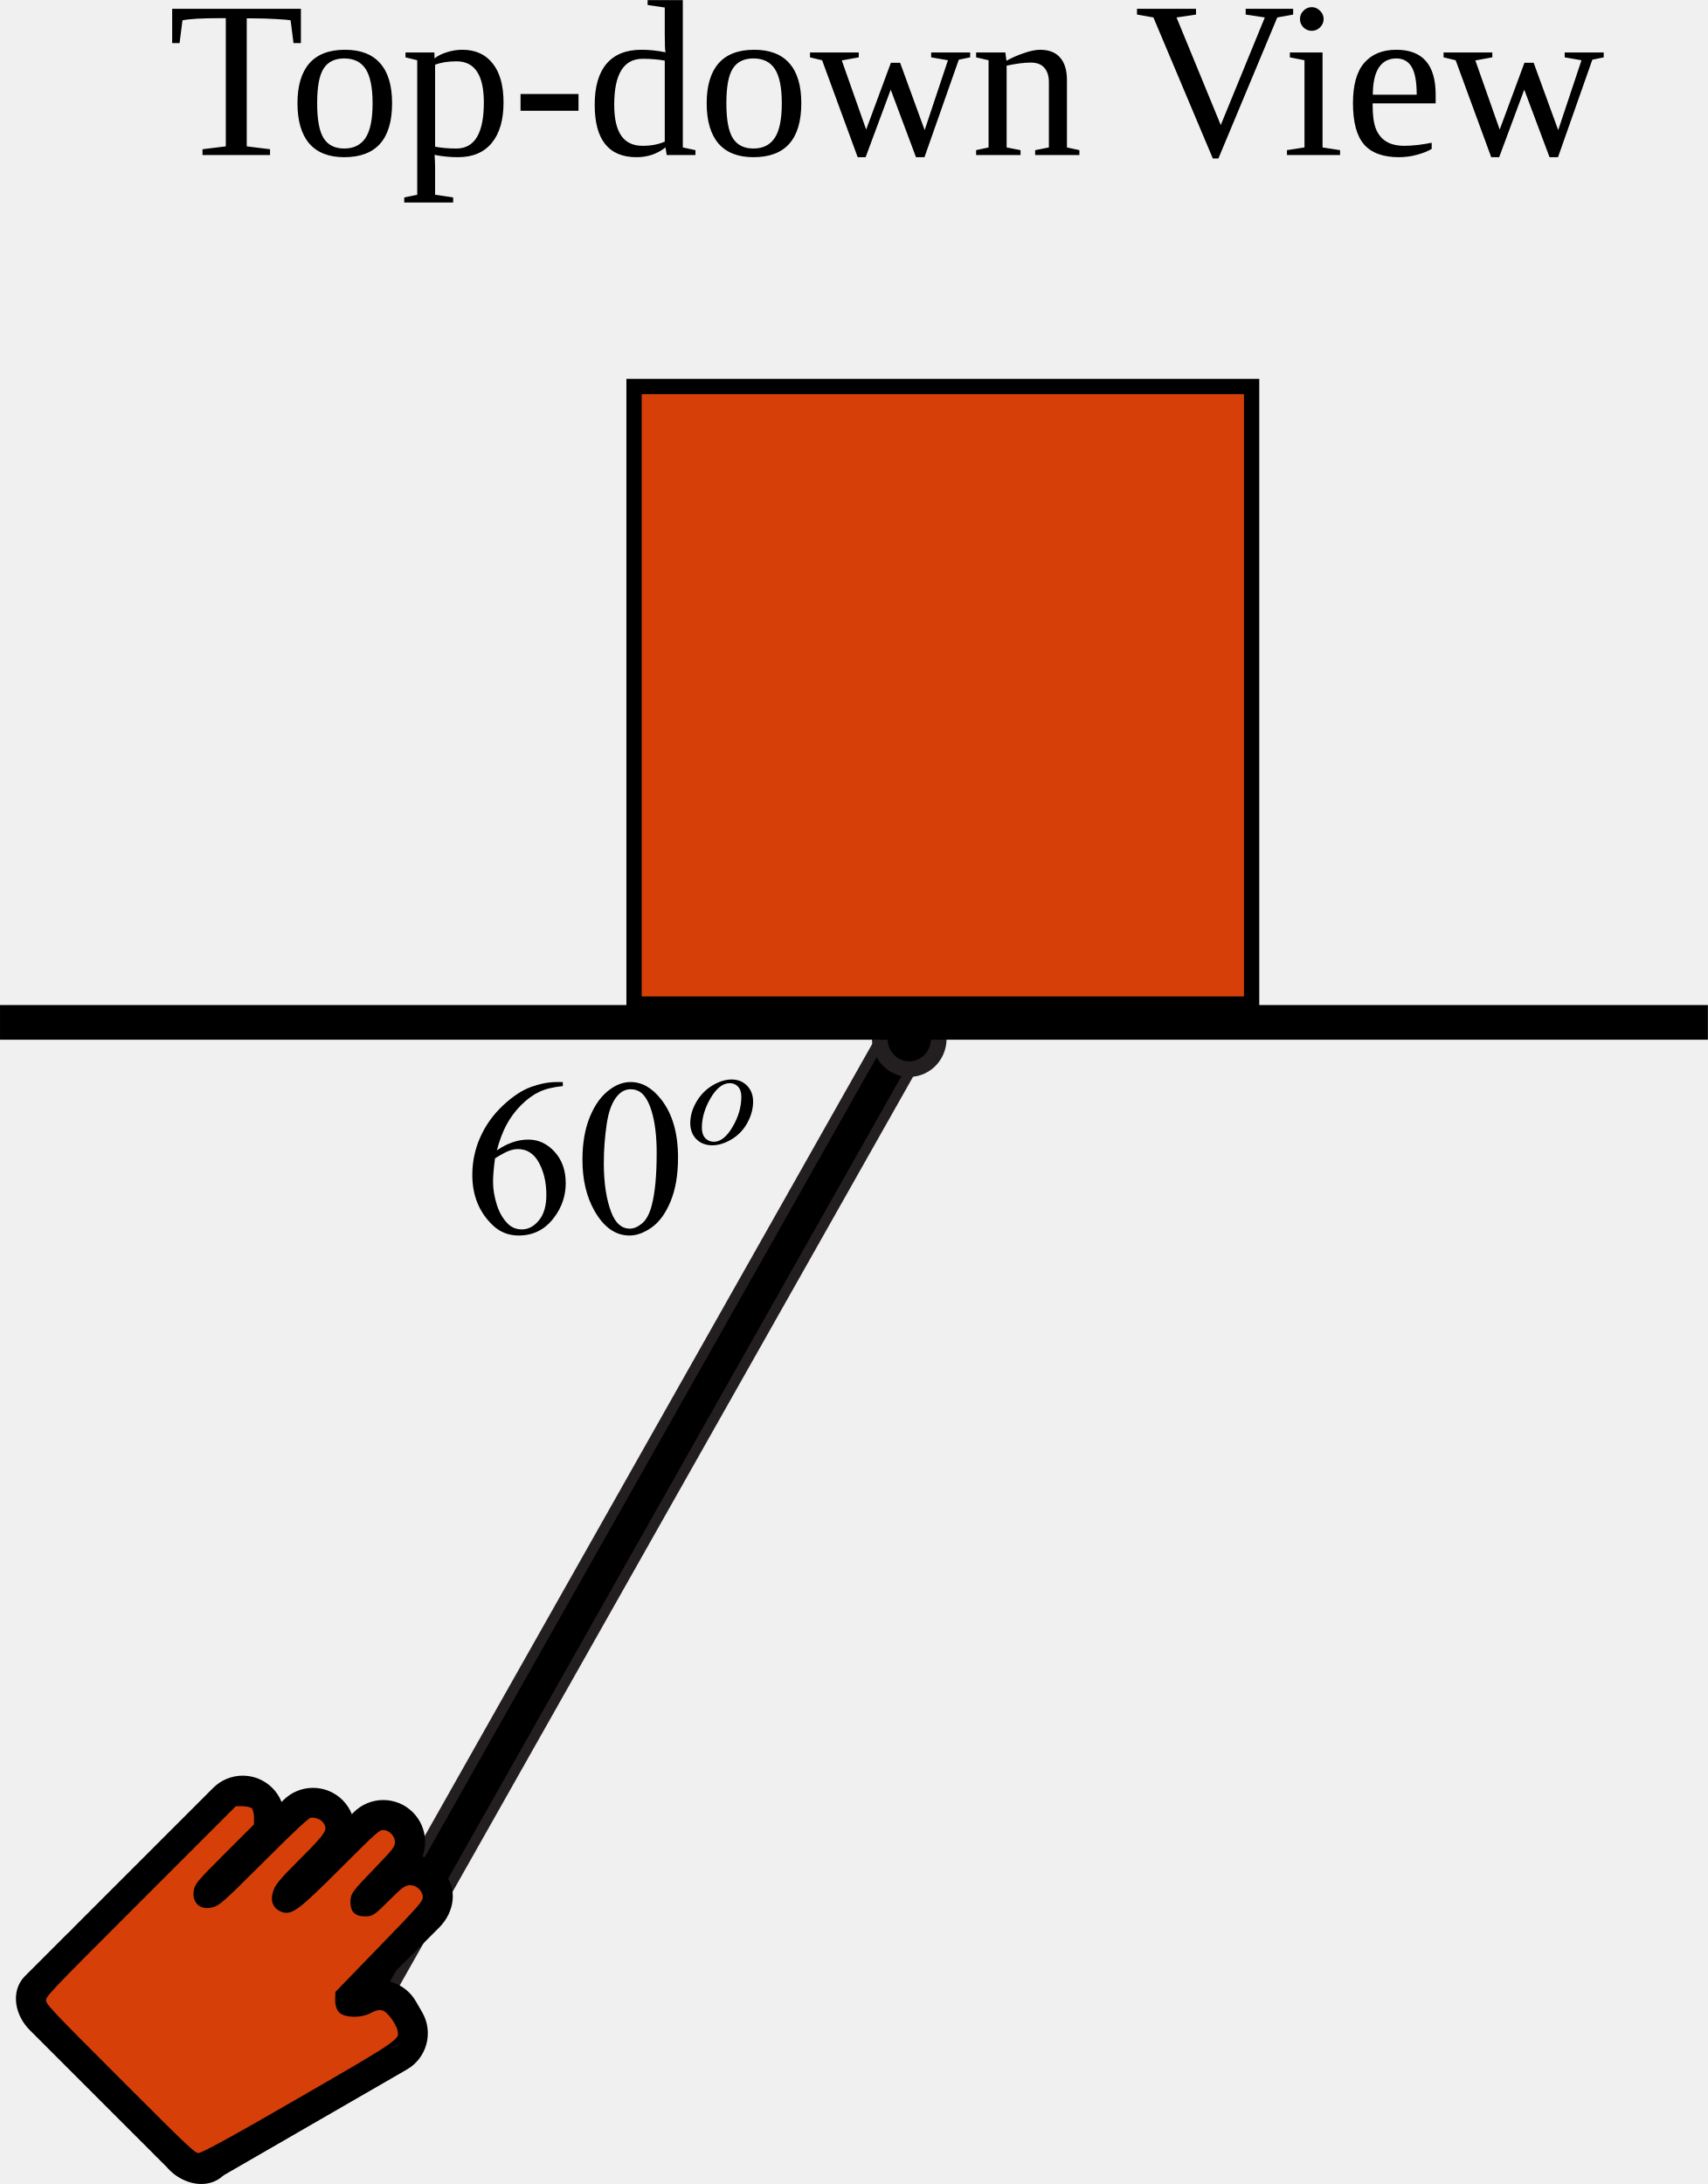
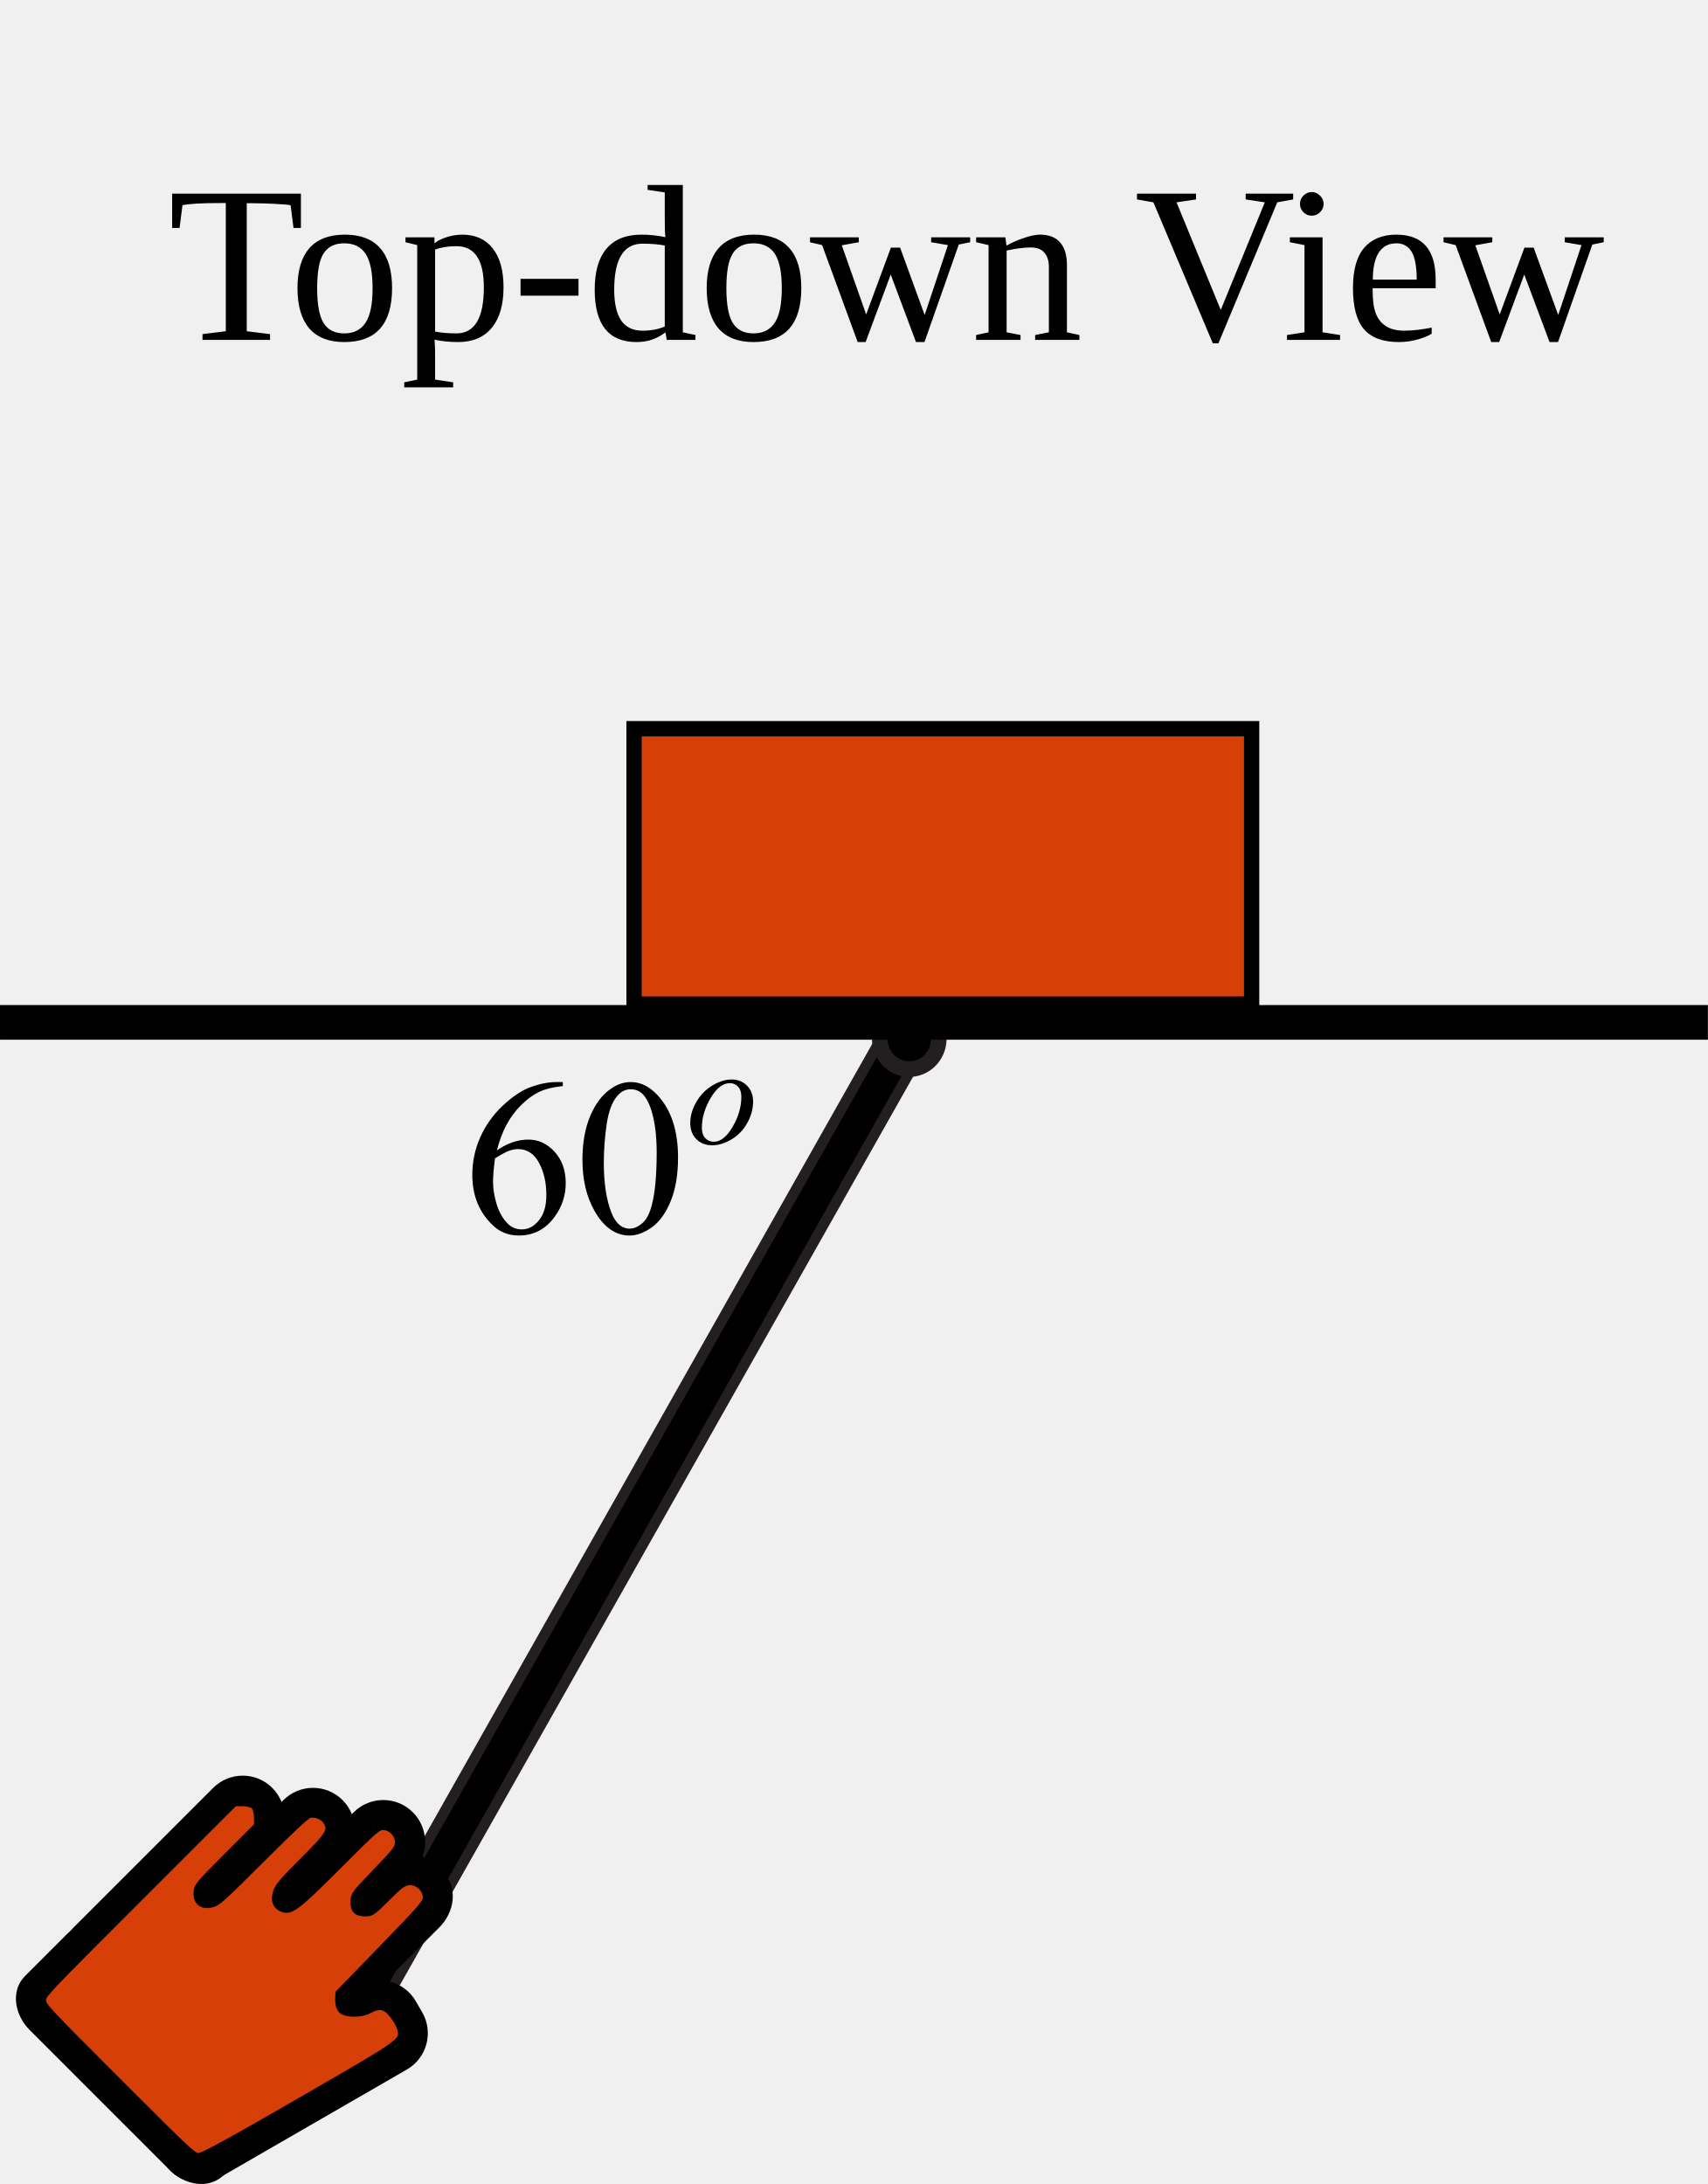
<svg xmlns="http://www.w3.org/2000/svg" width="147.804mm" height="189.019mm" viewBox="0 0 147.803 189.019" version="1.1" id="svg8">
  <defs id="defs2">
    <marker orient="auto" refY="0" refX="0" id="Arrow1Mend" style="overflow:visible">
      <path id="path1023" d="M 0,0 5,-5 -12.5,0 5,5 Z" style="fill:#000000;fill-opacity:1;fill-rule:evenodd;stroke:#000000;stroke-width:1pt;stroke-opacity:1" transform="matrix(-0.4,0,0,-0.4,-4,0)" />
    </marker>
    <clipPath id="clipPath833" clipPathUnits="userSpaceOnUse">
      <path id="path831" d="M 0,1386.53 V 0 h 3981.82 v 1386.53 z" />
    </clipPath>
    <clipPath id="clipPath1007" clipPathUnits="userSpaceOnUse">
      <path id="path1005" d="M 3507.3,0 H 0 v 71.988 h 3507.3 z" />
    </clipPath>
    <linearGradient id="linearGradient1013" spreadMethod="pad" gradientTransform="matrix(-3.1e-6,71.006,71.006,3.1e-6,1753.67,1.00009)" gradientUnits="userSpaceOnUse" y2="0" x2="1" y1="0" x1="0">
      <stop id="stop1009" offset="0" style="stop-opacity:1;stop-color:#ffffff" />
      <stop id="stop1011" offset="1" style="stop-opacity:1;stop-color:#a7a5a6" />
    </linearGradient>
    <clipPath id="clipPath1023" clipPathUnits="userSpaceOnUse">
      <path id="path1021" d="M 0,1386.53 V 0 h 3981.82 v 1386.53 z" />
    </clipPath>
    <clipPath id="clipPath1217" clipPathUnits="userSpaceOnUse">
      <path id="path1215" d="M 0,0 H 50.445 V 84.688 H 0 Z" />
    </clipPath>
    <pattern id="pattern1229" height="8.469" width="5.045" y="0" x="0" patternUnits="userSpaceOnUse" patternTransform="matrix(-9.68745,2.48146,-2.48146,-9.68745,-25.1133,53.0391)">
      <g id="g1227" transform="scale(0.1)">
        <g id="g1225">
          <g id="g1223" clip-path="url(#clipPath1217)">
            <path id="path1219" style="fill:#ffffff;fill-opacity:1;fill-rule:nonzero;stroke:none" d="m 35.527,44.141 c 5,16.523 9.59,27.266 14.922,40.547 L 0,84.688 C 2.246,79.922 9.922,60.664 14.902,44.141 20.254,26.445 23.926,10.391 25.215,0 c 1.309,10.391 4.961,26.445 10.312,44.141" />
            <path id="path1221" style="fill:#231f20;fill-opacity:1;fill-rule:nonzero;stroke:none" d="m 30.383,56.25 c 2.5,8.262 4.793,13.633 7.461,20.273 l -25.227,0 C 13.738,74.141 17.578,64.512 20.07,56.25 22.742,47.402 24.582,39.375 25.223,34.18 25.879,39.375 27.707,47.402 30.383,56.25" />
          </g>
        </g>
      </g>
    </pattern>
    <clipPath id="clipPath1251" clipPathUnits="userSpaceOnUse">
      <path id="path1249" d="M 0,0 H 50.445 V 84.688 H 0 Z" />
    </clipPath>
    <pattern id="pattern1263" height="8.469" width="5.045" y="0" x="0" patternUnits="userSpaceOnUse" patternTransform="matrix(9.68745,2.48146,2.48146,-9.68745,33,36.0391)">
      <g id="g1261" transform="scale(0.1)">
        <g id="g1259">
          <g id="g1257" clip-path="url(#clipPath1251)">
            <path id="path1253" style="fill:#ffffff;fill-opacity:1;fill-rule:nonzero;stroke:none" d="m 35.527,44.141 c 5,16.523 9.59,27.266 14.922,40.547 L 0,84.688 C 2.246,79.922 9.922,60.664 14.902,44.141 20.254,26.445 23.926,10.391 25.215,0 c 1.309,10.391 4.961,26.445 10.312,44.141" />
            <path id="path1255" style="fill:#231f20;fill-opacity:1;fill-rule:nonzero;stroke:none" d="m 30.383,56.25 c 2.5,8.262 4.793,13.633 7.461,20.273 l -25.227,0 C 13.738,74.141 17.578,64.512 20.07,56.25 22.742,47.402 24.582,39.375 25.223,34.18 25.879,39.375 27.707,47.402 30.383,56.25" />
          </g>
        </g>
      </g>
    </pattern>
    <clipPath id="clipPath1353" clipPathUnits="userSpaceOnUse">
      <path id="path1351" d="M 0,0 H 50.445 V 84.688 H 0 Z" />
    </clipPath>
    <pattern id="pattern1365" height="8.469" width="5.045" y="0" x="0" patternUnits="userSpaceOnUse" patternTransform="matrix(-9.68745,2.48146,-2.48146,-9.68745,-25.1133,53.0391)">
      <g id="g1363" transform="scale(0.1)">
        <g id="g1361">
          <g id="g1359" clip-path="url(#clipPath1353)">
            <path id="path1355" style="fill:#ffffff;fill-opacity:1;fill-rule:nonzero;stroke:none" d="m 35.527,44.141 c 5,16.523 9.59,27.266 14.922,40.547 L 0,84.688 C 2.246,79.922 9.922,60.664 14.902,44.141 20.254,26.445 23.926,10.391 25.215,0 c 1.309,10.391 4.961,26.445 10.312,44.141" />
            <path id="path1357" style="fill:#231f20;fill-opacity:1;fill-rule:nonzero;stroke:none" d="m 30.383,56.25 c 2.5,8.262 4.793,13.633 7.461,20.273 l -25.227,0 C 13.738,74.141 17.578,64.512 20.07,56.25 22.742,47.402 24.582,39.375 25.223,34.18 25.879,39.375 27.707,47.402 30.383,56.25" />
          </g>
        </g>
      </g>
    </pattern>
    <clipPath id="clipPath1387" clipPathUnits="userSpaceOnUse">
      <path id="path1385" d="M 0,0 H 50.445 V 84.688 H 0 Z" />
    </clipPath>
    <pattern id="pattern1399" height="8.469" width="5.045" y="0" x="0" patternUnits="userSpaceOnUse" patternTransform="matrix(9.68745,2.48146,2.48146,-9.68745,33,36.0391)">
      <g id="g1397" transform="scale(0.1)">
        <g id="g1395">
          <g id="g1393" clip-path="url(#clipPath1387)">
            <path id="path1389" style="fill:#ffffff;fill-opacity:1;fill-rule:nonzero;stroke:none" d="m 35.527,44.141 c 5,16.523 9.59,27.266 14.922,40.547 L 0,84.688 C 2.246,79.922 9.922,60.664 14.902,44.141 20.254,26.445 23.926,10.391 25.215,0 c 1.309,10.391 4.961,26.445 10.312,44.141" />
            <path id="path1391" style="fill:#231f20;fill-opacity:1;fill-rule:nonzero;stroke:none" d="m 30.383,56.25 c 2.5,8.262 4.793,13.633 7.461,20.273 l -25.227,0 C 13.738,74.141 17.578,64.512 20.07,56.25 22.742,47.402 24.582,39.375 25.223,34.18 25.879,39.375 27.707,47.402 30.383,56.25" />
          </g>
        </g>
      </g>
    </pattern>
    <clipPath id="clipPath1537" clipPathUnits="userSpaceOnUse">
      <path id="path1535" d="M 0,1015.75 V 0 h 3588.54 v 1015.75 z" />
    </clipPath>
    <clipPath id="clipPath1707" clipPathUnits="userSpaceOnUse">
      <path id="path1705" d="M 3588.54,0 H 81.234 V 71.988 H 3588.54 Z" />
    </clipPath>
    <linearGradient id="linearGradient1713" spreadMethod="pad" gradientTransform="matrix(-1.0936112e-7,-2.504934,2.504934,-1.0936112e-7,73.24882,288.9375)" gradientUnits="userSpaceOnUse" y2="0" x2="1" y1="0" x1="0">
      <stop id="stop1709" offset="0" style="stop-opacity:1;stop-color:#ffffff" />
      <stop id="stop1711" offset="1" style="stop-opacity:1;stop-color:#a7a5a6" />
    </linearGradient>
    <clipPath id="clipPath1723" clipPathUnits="userSpaceOnUse">
      <path id="path1721" d="M 0,1015.75 V 0 h 3588.54 v 1015.75 z" />
    </clipPath>
    <marker orient="auto" refY="0" refX="0" id="Arrow1Mend-3" style="overflow:visible">
      <path id="path1023-1" d="M 0,0 5,-5 -12.5,0 5,5 Z" style="fill:#000000;fill-opacity:1;fill-rule:evenodd;stroke:#000000;stroke-width:1pt;stroke-opacity:1" transform="matrix(-0.4,0,0,-0.4,-4,0)" />
    </marker>
    <marker orient="auto" refY="0" refX="0" id="Arrow1Mend-1" style="overflow:visible">
      <path id="path1023-5" d="M 0,0 5,-5 -12.5,0 5,5 Z" style="fill:#000000;fill-opacity:1;fill-rule:evenodd;stroke:#000000;stroke-width:1pt;stroke-opacity:1" transform="matrix(-0.4,0,0,-0.4,-4,0)" />
    </marker>
    <marker orient="auto" refY="0" refX="0" id="Arrow1Mend-3-9" style="overflow:visible">
      <path id="path1023-1-6" d="M 0,0 5,-5 -12.5,0 5,5 Z" style="fill:#000000;fill-opacity:1;fill-rule:evenodd;stroke:#000000;stroke-width:1pt;stroke-opacity:1" transform="matrix(-0.4,0,0,-0.4,-4,0)" />
    </marker>
    <marker orient="auto" refY="0" refX="0" id="Arrow1Mend-1-6" style="overflow:visible">
      <path id="path1023-5-7" d="M 0,0 5,-5 -12.5,0 5,5 Z" style="fill:#000000;fill-opacity:1;fill-rule:evenodd;stroke:#000000;stroke-width:1pt;stroke-opacity:1" transform="matrix(-0.4,0,0,-0.4,-4,0)" />
    </marker>
    <marker orient="auto" refY="0" refX="0" id="Arrow1Mend-3-0" style="overflow:visible">
      <path id="path1023-1-7" d="M 0,0 5,-5 -12.5,0 5,5 Z" style="fill:#000000;fill-opacity:1;fill-rule:evenodd;stroke:#000000;stroke-width:1pt;stroke-opacity:1" transform="matrix(-0.4,0,0,-0.4,-4,0)" />
    </marker>
    <marker orient="auto" refY="0" refX="0" id="Arrow1Mend-3-94" style="overflow:visible">
      <path id="path1023-1-5" d="M 0,0 5,-5 -12.5,0 5,5 Z" style="fill:#000000;fill-opacity:1;fill-rule:evenodd;stroke:#000000;stroke-width:1pt;stroke-opacity:1" transform="matrix(-0.4,0,0,-0.4,-4,0)" />
    </marker>
  </defs>
  <g id="layer1" transform="translate(121.7904,-190.5755)">
    <g aria-label="60o" style="font-style:normal;font-variant:normal;font-weight:normal;font-stretch:normal;font-size:19.32px;line-height:0%;font-family:'Times New Roman';-inkscape-font-specification:'Times New Roman, ';text-align:start;letter-spacing:0px;word-spacing:0px;text-anchor:start;fill:#000000;fill-opacity:1;stroke:none;stroke-width:0.426px;stroke-linecap:butt;stroke-linejoin:miter;stroke-opacity:1" id="text823-0-5-3-3-62-5">
      <path id="path1020" style="font-size:12.558px;baseline-shift:super;stroke-width:0.426px" d="m -56.617,285.921 q 0,0.92 -0.491,1.821 -0.484,0.901 -1.355,1.429 -0.871,0.527 -1.692,0.527 -0.84,0 -1.373,-0.533 -0.527,-0.54 -0.527,-1.392 0,-0.901 0.515,-1.809 0.521,-0.907 1.386,-1.435 0.871,-0.527 1.68,-0.527 0.809,0 1.331,0.533 0.527,0.533 0.527,1.386 z m -1.018,-0.423 q 0,-0.57 -0.282,-0.871 -0.276,-0.307 -0.717,-0.307 -0.901,0 -1.662,1.294 -0.754,1.288 -0.754,2.563 0,0.583 0.294,0.901 0.294,0.313 0.742,0.313 0.865,0 1.619,-1.282 0.76,-1.288 0.76,-2.612 z m -13.751,5.461 q 0,-2.189 0.66,-3.764 0.66,-1.585 1.755,-2.358 0.849,-0.613 1.755,-0.613 1.472,0 2.641,1.5 1.462,1.858 1.462,5.037 0,2.226 -0.641,3.783 -0.641,1.557 -1.641,2.264 -0.991,0.698 -1.915,0.698 -1.83,0 -3.047,-2.16 -1.028,-1.821 -1.028,-4.387 z m 1.849,0.236 q 0,2.641 0.651,4.311 0.538,1.406 1.604,1.406 0.509,0 1.057,-0.453 0.547,-0.462 0.83,-1.538 0.434,-1.623 0.434,-4.575 0,-2.189 -0.453,-3.651 -0.34,-1.085 -0.877,-1.538 -0.387,-0.311 -0.934,-0.311 -0.641,0 -1.141,0.575 -0.679,0.783 -0.924,2.462 -0.245,1.679 -0.245,3.311 z m -3.547,-6.971 v 0.349 q -1.245,0.123 -2.038,0.5 -0.783,0.368 -1.557,1.132 -0.764,0.764 -1.274,1.707 -0.5,0.934 -0.84,2.226 1.358,-0.934 2.726,-0.934 1.311,0 2.273,1.057 0.962,1.057 0.962,2.717 0,1.604 -0.972,2.924 -1.17,1.604 -3.094,1.604 -1.311,0 -2.226,-0.868 -1.792,-1.689 -1.792,-4.377 0,-1.717 0.689,-3.264 0.689,-1.547 1.962,-2.745 1.283,-1.198 2.453,-1.613 1.17,-0.415 2.179,-0.415 z m -5.868,6.603 q -0.17,1.274 -0.17,2.056 0,0.906 0.33,1.972 0.34,1.057 1,1.679 0.481,0.443 1.17,0.443 0.821,0 1.462,-0.774 0.651,-0.774 0.651,-2.207 0,-1.613 -0.641,-2.792 -0.641,-1.179 -1.821,-1.179 -0.358,0 -0.774,0.151 -0.406,0.151 -1.207,0.651 z" />
    </g>
-     <text xml:space="preserve" style="font-style:normal;font-variant:normal;font-weight:normal;font-stretch:normal;font-size:19.32px;line-height:0%;font-family:'Times New Roman';-inkscape-font-specification:'Times New Roman, ';text-align:start;letter-spacing:0px;word-spacing:0px;text-anchor:start;fill:#000000;fill-opacity:1;stroke:none;stroke-width:0.426px;stroke-linecap:butt;stroke-linejoin:miter;stroke-opacity:1" x="-107.233" y="203.99" id="text823-0-5-3-3-62-5-2">
-       <tspan id="tspan4319-7-4" x="-107.233" y="203.99" style="font-style:normal;font-size:19.32px;line-height:0;stroke-width:0.426px">Top-down View</tspan>
+     <text xml:space="preserve" style="font-style:normal;font-variant:normal;font-weight:normal;font-stretch:normal;font-size:19.32px;line-height:0%;font-family:'Times New Roman';-inkscape-font-specification:'Times New Roman, ';text-align:start;letter-spacing:0px;word-spacing:0px;text-anchor:start;fill:#000000;fill-opacity:1;stroke:none;stroke-width:0.426px;stroke-linecap:butt;stroke-linejoin:miter;stroke-opacity:1" x="-107.233" y="219.989" id="text823-0-5-3-3-62-5-2">
+       <tspan id="tspan4319-7-4" x="-107.233" y="219.989" style="font-style:normal;font-size:19.32px;line-height:0;stroke-width:0.426px">Top-down View</tspan>
    </text>
-     <g id="g1014" transform="rotate(-180,-47.88861,301.4799)">
-       <g transform="translate(-25.99559,-30.32819)" id="g987">
-         <path id="path54-7" style="fill:#000000;stroke:#231f20;stroke-width:0.9;stroke-linecap:butt;stroke-linejoin:miter;stroke-miterlimit:4;stroke-dasharray:none;stroke-opacity:1" d="m 18.963,269.06 -47.614,84.287 3.069,1.835 47.614,-84.287 z" />
-         <path id="path56-5" style="fill:#000000;fill-opacity:1;fill-rule:nonzero;stroke:none;stroke-width:0.18" d="m -27.962,355.079 c -1.217,-0.728 -1.633,-2.335 -0.924,-3.59 0.708,-1.254 2.269,-1.679 3.487,-0.951 1.217,0.728 1.633,2.334 0.925,3.589 -0.709,1.256 -2.271,1.68 -3.488,0.952" />
-         <path id="path58-0" style="fill:#000000;stroke:#231f20;stroke-width:1.35;stroke-linecap:butt;stroke-linejoin:miter;stroke-miterlimit:4;stroke-dasharray:none;stroke-opacity:1" d="m -27.962,355.079 c -1.217,-0.728 -1.633,-2.335 -0.924,-3.59 0.708,-1.254 2.269,-1.679 3.487,-0.951 1.217,0.728 1.633,2.334 0.925,3.589 -0.709,1.256 -2.271,1.68 -3.488,0.952 z" />
+     <g id="g987" transform="rotate(-180,-34.89082,316.644)">
+       <path d="m 18.963,269.06 -47.614,84.287 3.069,1.835 47.614,-84.287 z" style="fill:#000000;stroke:#231f20;stroke-width:0.9;stroke-linecap:butt;stroke-linejoin:miter;stroke-miterlimit:4;stroke-dasharray:none;stroke-opacity:1" id="path54-7" />
+       <path d="m -27.962,355.079 c -1.217,-0.728 -1.633,-2.335 -0.924,-3.59 0.708,-1.254 2.269,-1.679 3.487,-0.951 1.217,0.728 1.633,2.334 0.925,3.589 -0.709,1.256 -2.271,1.68 -3.488,0.952" style="fill:#000000;fill-opacity:1;fill-rule:nonzero;stroke:none;stroke-width:0.18" id="path56-5" />
+       <path d="m -27.962,355.079 c -1.217,-0.728 -1.633,-2.335 -0.924,-3.59 0.708,-1.254 2.269,-1.679 3.487,-0.951 1.217,0.728 1.633,2.334 0.925,3.589 -0.709,1.256 -2.271,1.68 -3.488,0.952 z" style="fill:#000000;stroke:#231f20;stroke-width:1.35;stroke-linecap:butt;stroke-linejoin:miter;stroke-miterlimit:4;stroke-dasharray:none;stroke-opacity:1" id="path58-0" />
+     </g>
+     <path style="fill:none;fill-rule:evenodd;stroke:#000000;stroke-width:3;stroke-linecap:butt;stroke-linejoin:miter;stroke-miterlimit:4;stroke-dasharray:none;stroke-dashoffset:0;stroke-opacity:1" d="M 26.013,279.06 H -121.79" id="path1048" />
+     <rect style="fill:#d73f09;fill-opacity:1;stroke:#000000;stroke-width:1.323;stroke-miterlimit:4;stroke-dasharray:none;stroke-dashoffset:0;stroke-opacity:1" id="rect981" width="53.446" height="23.831" x="13.473" y="-277.473" transform="scale(-1)" />
+     <g id="g1068" transform="rotate(135,-60.94385,292.0402)">
+       <g transform="matrix(-0.2773347,0,0,-0.2773347,22.38208,294.2847)" id="g4821">
+         <rect style="opacity:1;fill:none;fill-opacity:1;stroke:#000000;stroke-width:8;stroke-miterlimit:4;stroke-dasharray:none;stroke-dashoffset:0;stroke-opacity:1" id="rect4646" width="59.077" height="18.102" x="25.564" y="-112.5" transform="scale(1,-1)" rx="9.051" ry="7.258" />
+         <rect style="opacity:1;fill:none;fill-opacity:1;stroke:#000000;stroke-width:8;stroke-miterlimit:4;stroke-dasharray:none;stroke-dashoffset:0;stroke-opacity:1" id="rect4646-6" width="32.527" height="79.762" x="-33.393" y="-119.58" rx="6.788" ry="9.051" transform="scale(1,-1)" />
+         <rect style="opacity:1;fill:none;fill-opacity:1;stroke:#000000;stroke-width:8;stroke-miterlimit:4;stroke-dasharray:none;stroke-dashoffset:0;stroke-opacity:1" id="rect4646-9" width="84.853" height="18.102" x="6.348" y="-94.307" rx="9.051" ry="9.051" transform="scale(1,-1)" />
+         <rect style="opacity:1;fill:none;fill-opacity:1;stroke:#000000;stroke-width:8;stroke-miterlimit:4;stroke-dasharray:none;stroke-dashoffset:0;stroke-opacity:1" id="rect4646-3" width="79.762" height="18.102" x="-14.194" y="-57.92" rx="9.051" ry="9.051" transform="scale(1,-1)" />
+         <rect style="opacity:1;fill:none;fill-opacity:1;stroke:#000000;stroke-width:8;stroke-miterlimit:4;stroke-dasharray:none;stroke-dashoffset:0;stroke-opacity:1" id="rect4646-2" width="84.853" height="18.102" x="-6.469" y="-76.113" rx="9.051" ry="9.051" transform="scale(1,-1)" />
+         <rect style="opacity:1;fill:#ffffff;fill-opacity:1;stroke:#000000;stroke-width:8;stroke-miterlimit:4;stroke-dasharray:none;stroke-dashoffset:0;stroke-opacity:1" id="rect4646-25" width="85.253" height="22.102" x="-3.912" y="-122.298" rx="9.051" ry="9.051" transform="matrix(0.9659258,0.258819,0.258819,-0.9659258,0,0)" />
+         <path style="opacity:1;fill:#ffffff;fill-opacity:1;stroke:none;stroke-width:2.267;stroke-miterlimit:4;stroke-dasharray:none;stroke-dashoffset:0;stroke-opacity:1" d="M 46.384,100.493 V 88.225 h 19.2 v 2.208 a 7.328,4.381 0 0 0 -4.397,4.013 7.328,4.381 0 0 0 4.397,4.01 v 2.037 z" id="rect4695" />
+         <path style="opacity:1;fill:#ffffff;fill-opacity:1;stroke:none;stroke-width:2.267;stroke-miterlimit:4;stroke-dasharray:none;stroke-dashoffset:0;stroke-opacity:1" d="M 13.603,64.01 V 51.742 h 19.2 v 2.208 a 7.328,4.381 0 0 0 -4.397,4.013 7.328,4.381 0 0 0 4.397,4.01 v 2.037 z" id="rect4695-2" />
+         <path style="opacity:1;fill:#ffffff;fill-opacity:1;stroke:none;stroke-width:2.267;stroke-miterlimit:4;stroke-dasharray:none;stroke-dashoffset:0;stroke-opacity:1" d="M 29.993,82.252 V 69.984 h 19.2 v 2.208 a 7.328,4.381 0 0 0 -4.397,4.013 7.328,4.381 0 0 0 4.397,4.01 v 2.037 z" id="rect4695-2-8" />
+         <rect style="opacity:1;fill:#ffffff;fill-opacity:1;stroke:none;stroke-width:9.685;stroke-miterlimit:4;stroke-dasharray:none;stroke-dashoffset:0;stroke-opacity:1" id="rect4743" width="43.841" height="52.855" x="-24.481" y="-96.647" transform="scale(1,-1)" />
+         <rect style="opacity:1;fill:#ffffff;fill-opacity:1;stroke:none;stroke-width:7.753;stroke-miterlimit:4;stroke-dasharray:none;stroke-dashoffset:0;stroke-opacity:1" id="rect4743-0" width="51.477" height="28.85" x="-9.893" y="-100.493" transform="scale(1,-1)" />
+         <rect style="opacity:1;fill:#ffffff;fill-opacity:1;stroke:none;stroke-width:5.782;stroke-miterlimit:4;stroke-dasharray:none;stroke-dashoffset:0;stroke-opacity:1" id="rect4743-8" width="51.477" height="16.045" x="-1.893" y="-104.093" transform="scale(1,-1)" />
+         <rect style="opacity:1;fill:#ffffff;fill-opacity:1;stroke:none;stroke-width:8.902;stroke-miterlimit:4;stroke-dasharray:none;stroke-dashoffset:0;stroke-opacity:1" id="rect4743-2" width="44.437" height="44.055" x="-14.444" y="-114.038" transform="scale(1,-1)" />
+         <path style="opacity:1;fill:#ffffff;fill-opacity:1;stroke:none;stroke-width:2.737;stroke-miterlimit:4;stroke-dasharray:none;stroke-dashoffset:0;stroke-opacity:1" d="m 17.327,114.61 3.76,-14.596 21.961,6.121 -0.677,2.627 a 8.703,5.381 16.273 0 0 -6.259,3.373 8.703,5.381 16.273 0 0 3.8,6.172 l -0.624,2.423 z" id="rect4695-0" />
+         <rect style="opacity:1;fill:#ffffff;fill-opacity:1;stroke:none;stroke-width:8;stroke-miterlimit:4;stroke-dasharray:none;stroke-dashoffset:0;stroke-opacity:1" id="rect4804" width="17.961" height="25.102" x="-29.415" y="-110.732" transform="scale(1,-1)" />
      </g>
-       <path id="path1048" d="M -121.79,323.9 H 26.013" style="fill:none;fill-rule:evenodd;stroke:#000000;stroke-width:3;stroke-linecap:butt;stroke-linejoin:miter;stroke-miterlimit:4;stroke-dasharray:none;stroke-dashoffset:0;stroke-opacity:1" />
-       <rect y="325.487" x="-82.304" height="53.446" width="53.446" id="rect981" style="fill:#d73f09;fill-opacity:1;stroke:#000000;stroke-width:1.323;stroke-miterlimit:4;stroke-dasharray:none;stroke-dashoffset:0;stroke-opacity:1" />
-       <g transform="rotate(-45,-25.0992,269.9617)" id="g1068">
-         <g id="g4821" transform="matrix(-0.2773347,0,0,-0.2773347,22.38208,294.2847)">
-           <rect ry="7.258" rx="9.051" transform="scale(1,-1)" y="-112.5" x="25.564" height="18.102" width="59.077" id="rect4646" style="opacity:1;fill:none;fill-opacity:1;stroke:#000000;stroke-width:8;stroke-miterlimit:4;stroke-dasharray:none;stroke-dashoffset:0;stroke-opacity:1" />
-           <rect transform="scale(1,-1)" ry="9.051" rx="6.788" y="-119.58" x="-33.393" height="79.762" width="32.527" id="rect4646-6" style="opacity:1;fill:none;fill-opacity:1;stroke:#000000;stroke-width:8;stroke-miterlimit:4;stroke-dasharray:none;stroke-dashoffset:0;stroke-opacity:1" />
-           <rect transform="scale(1,-1)" ry="9.051" rx="9.051" y="-94.307" x="6.348" height="18.102" width="84.853" id="rect4646-9" style="opacity:1;fill:none;fill-opacity:1;stroke:#000000;stroke-width:8;stroke-miterlimit:4;stroke-dasharray:none;stroke-dashoffset:0;stroke-opacity:1" />
-           <rect transform="scale(1,-1)" ry="9.051" rx="9.051" y="-57.92" x="-14.194" height="18.102" width="79.762" id="rect4646-3" style="opacity:1;fill:none;fill-opacity:1;stroke:#000000;stroke-width:8;stroke-miterlimit:4;stroke-dasharray:none;stroke-dashoffset:0;stroke-opacity:1" />
-           <rect transform="scale(1,-1)" ry="9.051" rx="9.051" y="-76.113" x="-6.469" height="18.102" width="84.853" id="rect4646-2" style="opacity:1;fill:none;fill-opacity:1;stroke:#000000;stroke-width:8;stroke-miterlimit:4;stroke-dasharray:none;stroke-dashoffset:0;stroke-opacity:1" />
-           <rect transform="matrix(0.9659258,0.258819,0.258819,-0.9659258,0,0)" ry="9.051" rx="9.051" y="-122.298" x="-3.912" height="22.102" width="85.253" id="rect4646-25" style="opacity:1;fill:#ffffff;fill-opacity:1;stroke:#000000;stroke-width:8;stroke-miterlimit:4;stroke-dasharray:none;stroke-dashoffset:0;stroke-opacity:1" />
-           <path id="rect4695" d="M 46.384,100.493 V 88.225 h 19.2 v 2.208 a 7.328,4.381 0 0 0 -4.397,4.013 7.328,4.381 0 0 0 4.397,4.01 v 2.037 z" style="opacity:1;fill:#ffffff;fill-opacity:1;stroke:none;stroke-width:2.267;stroke-miterlimit:4;stroke-dasharray:none;stroke-dashoffset:0;stroke-opacity:1" />
-           <path id="rect4695-2" d="M 13.603,64.01 V 51.742 h 19.2 v 2.208 a 7.328,4.381 0 0 0 -4.397,4.013 7.328,4.381 0 0 0 4.397,4.01 v 2.037 z" style="opacity:1;fill:#ffffff;fill-opacity:1;stroke:none;stroke-width:2.267;stroke-miterlimit:4;stroke-dasharray:none;stroke-dashoffset:0;stroke-opacity:1" />
-           <path id="rect4695-2-8" d="M 29.993,82.252 V 69.984 h 19.2 v 2.208 a 7.328,4.381 0 0 0 -4.397,4.013 7.328,4.381 0 0 0 4.397,4.01 v 2.037 z" style="opacity:1;fill:#ffffff;fill-opacity:1;stroke:none;stroke-width:2.267;stroke-miterlimit:4;stroke-dasharray:none;stroke-dashoffset:0;stroke-opacity:1" />
-           <rect transform="scale(1,-1)" y="-96.647" x="-24.481" height="52.855" width="43.841" id="rect4743" style="opacity:1;fill:#ffffff;fill-opacity:1;stroke:none;stroke-width:9.685;stroke-miterlimit:4;stroke-dasharray:none;stroke-dashoffset:0;stroke-opacity:1" />
-           <rect transform="scale(1,-1)" y="-100.493" x="-9.893" height="28.85" width="51.477" id="rect4743-0" style="opacity:1;fill:#ffffff;fill-opacity:1;stroke:none;stroke-width:7.753;stroke-miterlimit:4;stroke-dasharray:none;stroke-dashoffset:0;stroke-opacity:1" />
-           <rect transform="scale(1,-1)" y="-104.093" x="-1.893" height="16.045" width="51.477" id="rect4743-8" style="opacity:1;fill:#ffffff;fill-opacity:1;stroke:none;stroke-width:5.782;stroke-miterlimit:4;stroke-dasharray:none;stroke-dashoffset:0;stroke-opacity:1" />
-           <rect transform="scale(1,-1)" y="-114.038" x="-14.444" height="44.055" width="44.437" id="rect4743-2" style="opacity:1;fill:#ffffff;fill-opacity:1;stroke:none;stroke-width:8.902;stroke-miterlimit:4;stroke-dasharray:none;stroke-dashoffset:0;stroke-opacity:1" />
-           <path id="rect4695-0" d="m 17.327,114.61 3.76,-14.596 21.961,6.121 -0.677,2.627 a 8.703,5.381 16.273 0 0 -6.259,3.373 8.703,5.381 16.273 0 0 3.8,6.172 l -0.624,2.423 z" style="opacity:1;fill:#ffffff;fill-opacity:1;stroke:none;stroke-width:2.737;stroke-miterlimit:4;stroke-dasharray:none;stroke-dashoffset:0;stroke-opacity:1" />
-           <rect transform="scale(1,-1)" y="-110.732" x="-29.415" height="25.102" width="17.961" id="rect4804" style="opacity:1;fill:#ffffff;fill-opacity:1;stroke:none;stroke-width:8;stroke-miterlimit:4;stroke-dasharray:none;stroke-dashoffset:0;stroke-opacity:1" />
-         </g>
-         <path style="fill:#d73f09;fill-opacity:1;stroke:#000000;stroke-width:1.89;stroke-miterlimit:4;stroke-dasharray:none;stroke-dashoffset:0;stroke-opacity:1" d="m 335.636,363.464 c -1.034,-1.034 -1.88,-2.504 -1.88,-3.266 0,-0.762 0.846,-2.232 1.88,-3.266 l 1.88,-1.88 h 13.793 c 12.98,0 13.893,-0.079 15.488,-1.333 2.491,-1.959 2.319,-4.738 -0.396,-6.393 -1.965,-1.198 -3.308,-1.276 -22.354,-1.298 -14.911,-0.017 -20.533,-0.23 -21.284,-0.806 -1.663,-1.277 -2.577,-3.538 -2.138,-5.288 0.804,-3.203 2.159,-3.536 14.398,-3.537 9.466,-6.5e-4 11.627,-0.181 13.472,-1.126 2.495,-1.277 3.355,-3.021 2.554,-5.174 -1.113,-2.989 -3.593,-3.349 -23.064,-3.349 -17.175,0 -18.094,-0.061 -19.319,-1.287 -1.773,-1.773 -1.694,-5.184 0.161,-6.92 1.327,-1.242 2.316,-1.372 11.851,-1.56 9.988,-0.197 10.47,-0.267 12.061,-1.764 2.077,-1.954 2.1,-3.525 0.079,-5.546 -1.483,-1.483 -2.003,-1.579 -8.598,-1.579 -6.126,0 -7.234,-0.169 -8.713,-1.333 -2.195,-1.726 -2.372,-5.573 -0.342,-7.412 1.254,-1.136 2.852,-1.249 21.821,-1.547 l 20.468,-0.322 1.659,-1.56 c 0.912,-0.858 1.659,-2.223 1.659,-3.033 0,-2.142 -3.404,-5.681 -6.297,-6.548 -3.883,-1.163 -4.895,-2.677 -4.428,-6.621 0.215,-1.819 0.851,-4.008 1.411,-4.864 2.275,-3.471 1.394,-3.617 39.308,6.516 25.056,6.697 35.672,9.801 36.585,10.699 1.255,1.234 1.287,2.116 1.287,35.917 0,33.173 -0.052,34.709 -1.225,36.006 -1.223,1.351 -1.307,1.354 -45.561,1.354 h -44.336 z" id="path1049" transform="matrix(0.2645833,0,0,0.2645833,-82.96529,185.4295)" />
-       </g>
+       <path transform="matrix(0.2645833,0,0,0.2645833,-82.96529,185.4295)" id="path1049" d="m 335.636,363.464 c -1.034,-1.034 -1.88,-2.504 -1.88,-3.266 0,-0.762 0.846,-2.232 1.88,-3.266 l 1.88,-1.88 h 13.793 c 12.98,0 13.893,-0.079 15.488,-1.333 2.491,-1.959 2.319,-4.738 -0.396,-6.393 -1.965,-1.198 -3.308,-1.276 -22.354,-1.298 -14.911,-0.017 -20.533,-0.23 -21.284,-0.806 -1.663,-1.277 -2.577,-3.538 -2.138,-5.288 0.804,-3.203 2.159,-3.536 14.398,-3.537 9.466,-6.5e-4 11.627,-0.181 13.472,-1.126 2.495,-1.277 3.355,-3.021 2.554,-5.174 -1.113,-2.989 -3.593,-3.349 -23.064,-3.349 -17.175,0 -18.094,-0.061 -19.319,-1.287 -1.773,-1.773 -1.694,-5.184 0.161,-6.92 1.327,-1.242 2.316,-1.372 11.851,-1.56 9.988,-0.197 10.47,-0.267 12.061,-1.764 2.077,-1.954 2.1,-3.525 0.079,-5.546 -1.483,-1.483 -2.003,-1.579 -8.598,-1.579 -6.126,0 -7.234,-0.169 -8.713,-1.333 -2.195,-1.726 -2.372,-5.573 -0.342,-7.412 1.254,-1.136 2.852,-1.249 21.821,-1.547 l 20.468,-0.322 1.659,-1.56 c 0.912,-0.858 1.659,-2.223 1.659,-3.033 0,-2.142 -3.404,-5.681 -6.297,-6.548 -3.883,-1.163 -4.895,-2.677 -4.428,-6.621 0.215,-1.819 0.851,-4.008 1.411,-4.864 2.275,-3.471 1.394,-3.617 39.308,6.516 25.056,6.697 35.672,9.801 36.585,10.699 1.255,1.234 1.287,2.116 1.287,35.917 0,33.173 -0.052,34.709 -1.225,36.006 -1.223,1.351 -1.307,1.354 -45.561,1.354 h -44.336 z" style="fill:#d73f09;fill-opacity:1;stroke:#000000;stroke-width:1.89;stroke-miterlimit:4;stroke-dasharray:none;stroke-dashoffset:0;stroke-opacity:1" />
    </g>
  </g>
</svg>
